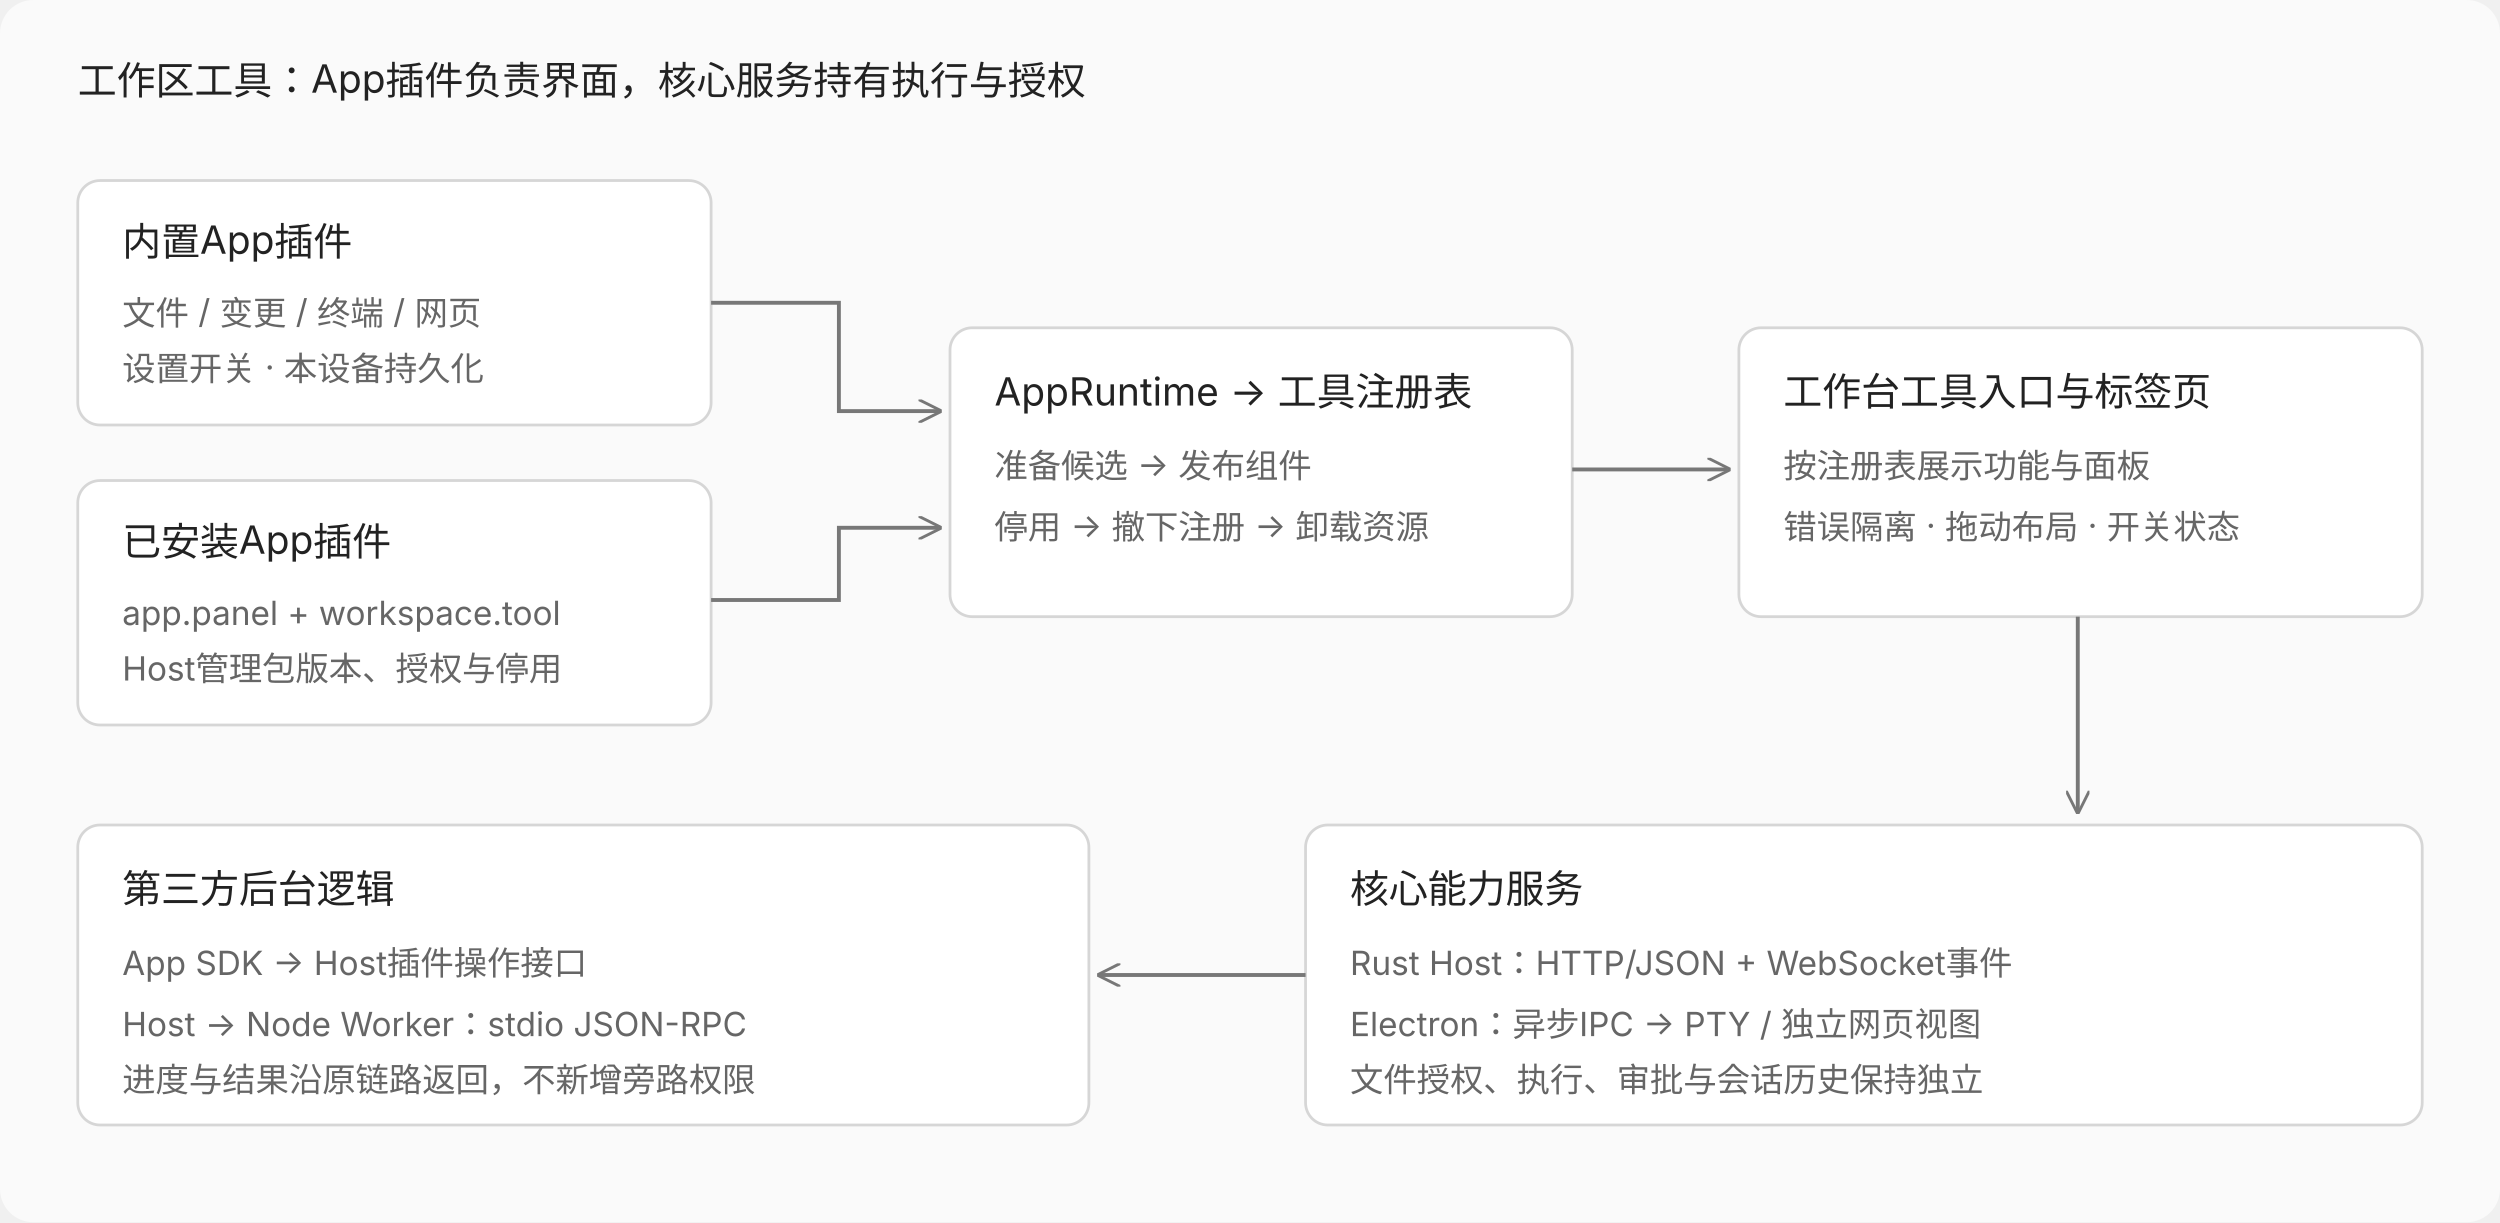
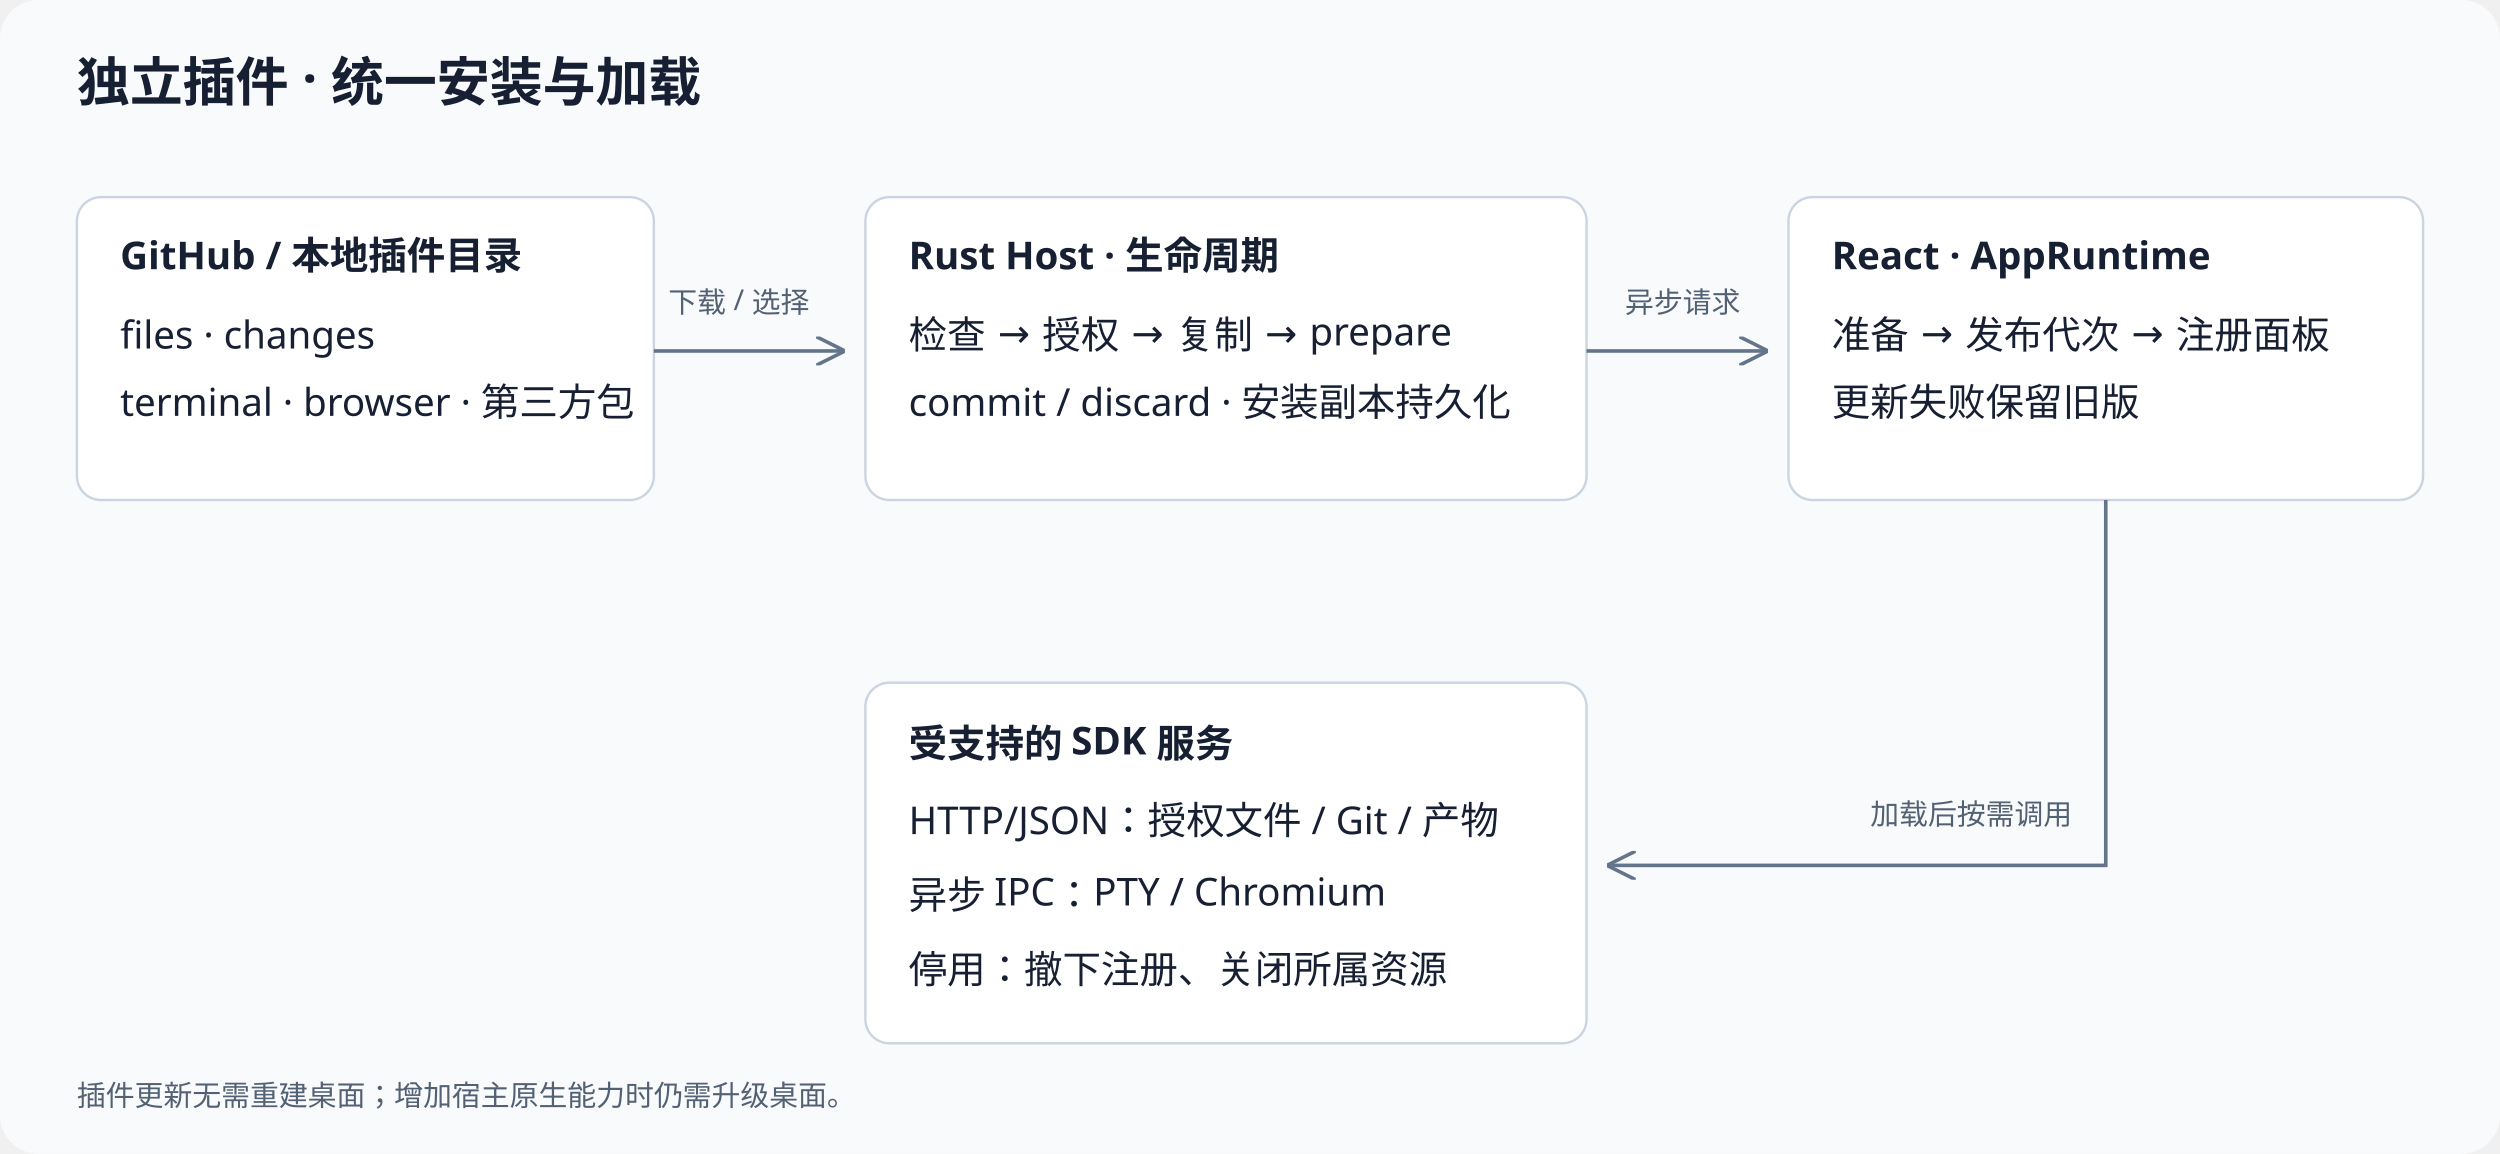
- <svg xmlns="http://www.w3.org/2000/svg" width="900" height="440" viewBox="0 0 900 440">
-   <rect width="900" height="440" rx="12" fill="#fafafa" />
-   <style>text{font:14px -apple-system,BlinkMacSystemFont,'Segoe UI',sans-serif;fill:#222}.sub{font-size:12px;fill:#666}.box{fill:#fff;stroke:#d6d6d6}.arrow{fill:none;stroke:#777;stroke-width:1.4;marker-end:url(#a)}</style>
+ <svg xmlns="http://www.w3.org/2000/svg" width="1040" height="480" viewBox="0 0 1040 480">
  <defs>
-     <marker id="a" viewBox="0 0 8 8" refX="7" refY="4" markerWidth="6" markerHeight="6" orient="auto">
-       <path d="M0 0 8 4 0 8" fill="none" stroke="#777" />
+     <marker id="a" markerWidth="8" markerHeight="8" refX="7" refY="4" orient="auto">
+       <path d="M0 0L8 4L0 8" fill="none" stroke="#64748b" />
    </marker>
  </defs>
-   <text x="28" y="34" font-weight="600">工作区工具：App插件负责界面，核心服务持有执行与授权</text>
-   <rect class="box" x="28" y="65" width="228" height="88" rx="8" />
-   <text x="44" y="92">内置App插件</text>
-   <text class="sub" x="44" y="117">文件 / 变更 / 终端 / 网页</text>
-   <text class="sub" x="44" y="137">设置开关 · 本设备持久化</text>
-   <rect class="box" x="28" y="173" width="228" height="88" rx="8" />
-   <text x="44" y="200">已安装App插件</text>
-   <text class="sub" x="44" y="225">app.panel + workspace.tool</text>
-   <text class="sub" x="44" y="245">Host管理包版本、授权与停用</text>
-   <path class="arrow" d="M256 109H302V148H338" />
-   <path class="arrow" d="M256 216H302V190H338" />
-   <rect class="box" x="342" y="118" width="224" height="104" rx="8" />
-   <text x="358" y="146">AppRuntime → 工具注册表</text>
-   <text class="sub" x="358" y="172">准备候选 → 发布组件</text>
-   <text class="sub" x="358" y="194">停用 → 撤下注册 → 卸载资源</text>
-   <path class="arrow" d="M566 169H622" />
-   <rect class="box" x="626" y="118" width="246" height="104" rx="8" />
-   <text x="642" y="146">工作台工具入口与标签页</text>
-   <text class="sub" x="642" y="172">按注册表展示功能与面板</text>
-   <text class="sub" x="642" y="194">错误隔离 · 拖动布局 · 开关状态</text>
-   <path class="arrow" d="M748 222V292" />
-   <rect class="box" x="470" y="297" width="402" height="108" rx="8" />
-   <text x="486" y="325">核心能力服务</text>
-   <text class="sub" x="486" y="351">Rust Host：HTTP/JSON + WebSocket事件</text>
-   <text class="sub" x="486" y="373">Electron：异步IPC → PTY / 独立网页视图</text>
-   <text class="sub" x="486" y="393">文件授权、执行、审批与会话历史保持独立</text>
-   <rect class="box" x="28" y="297" width="364" height="108" rx="8" />
-   <text x="44" y="325">第三方后台逻辑</text>
-   <text class="sub" x="44" y="351">App SDK → Host插件操作接口</text>
-   <text class="sub" x="44" y="373">Host → Node Worker：stdio JSON-RPC</text>
-   <text class="sub" x="44" y="393">进度与结果沿原链路返回，不新增旁路权限</text>
-   <path class="arrow" d="M470 351H396" />
+   <rect width="1040" height="480" rx="16" fill="#f8fafc" />
+   <g font-family="system-ui,sans-serif" fill="#172033">
+     <text x="32" y="42" font-size="22" font-weight="650">独立插件 · 统一安装与加载</text>
+     <g fill="white" stroke="#cbd5e1">
+       <rect x="32" y="82" width="240" height="126" rx="10" />
+       <rect x="360" y="82" width="300" height="126" rx="10" />
+       <rect x="744" y="82" width="264" height="126" rx="10" />
+       <rect x="360" y="284" width="300" height="150" rx="10" />
+     </g>
+     <g font-size="16">
+       <text x="50" y="112" font-weight="650">GitHub / 本地插件目录</text>
+       <text x="50" y="145">files · changes</text>
+       <text x="50" y="173">terminal · browser · 第三方包</text>
+       <text x="378" y="112" font-weight="650">Rust Host · 生命周期</text>
+       <text x="378" y="145">检查 → 授权 → 复制 → prepare</text>
+       <text x="378" y="173">commit / discard · 安装副本持久化</text>
+       <text x="762" y="112" font-weight="650">React · AppRuntime</text>
+       <text x="762" y="145">准备 → 发布代次 → 注册面板</text>
+       <text x="762" y="173">更新失败保留旧版</text>
+       <text x="378" y="315" font-weight="650">受支持的 SDK 服务</text>
+       <text x="378" y="347">HTTP/JSON：授权文件 / Git / 产物</text>
+       <text x="378" y="378">异步 IPC：PTY / Chromium</text>
+       <text x="378" y="409">停用：撤下注册、关闭所属资源</text>
+     </g>
+     <g fill="none" stroke="#64748b" stroke-width="1.5" marker-end="url(#a)">
+       <path d="M272 146H350" />
+       <path d="M660 146H734" />
+       <path d="M876 208V360H670" />
+     </g>
+     <g font-size="12" fill="#526174">
+       <text x="278" y="130">下载 / 选择</text>
+       <text x="676" y="130">异步请求</text>
+       <text x="778" y="343">加载后按需调用</text>
+       <text x="32" y="460">插件更新无需重建桌面；增加宿主原生能力时仍需升级桌面。</text>
+     </g>
+   </g>
</svg>
